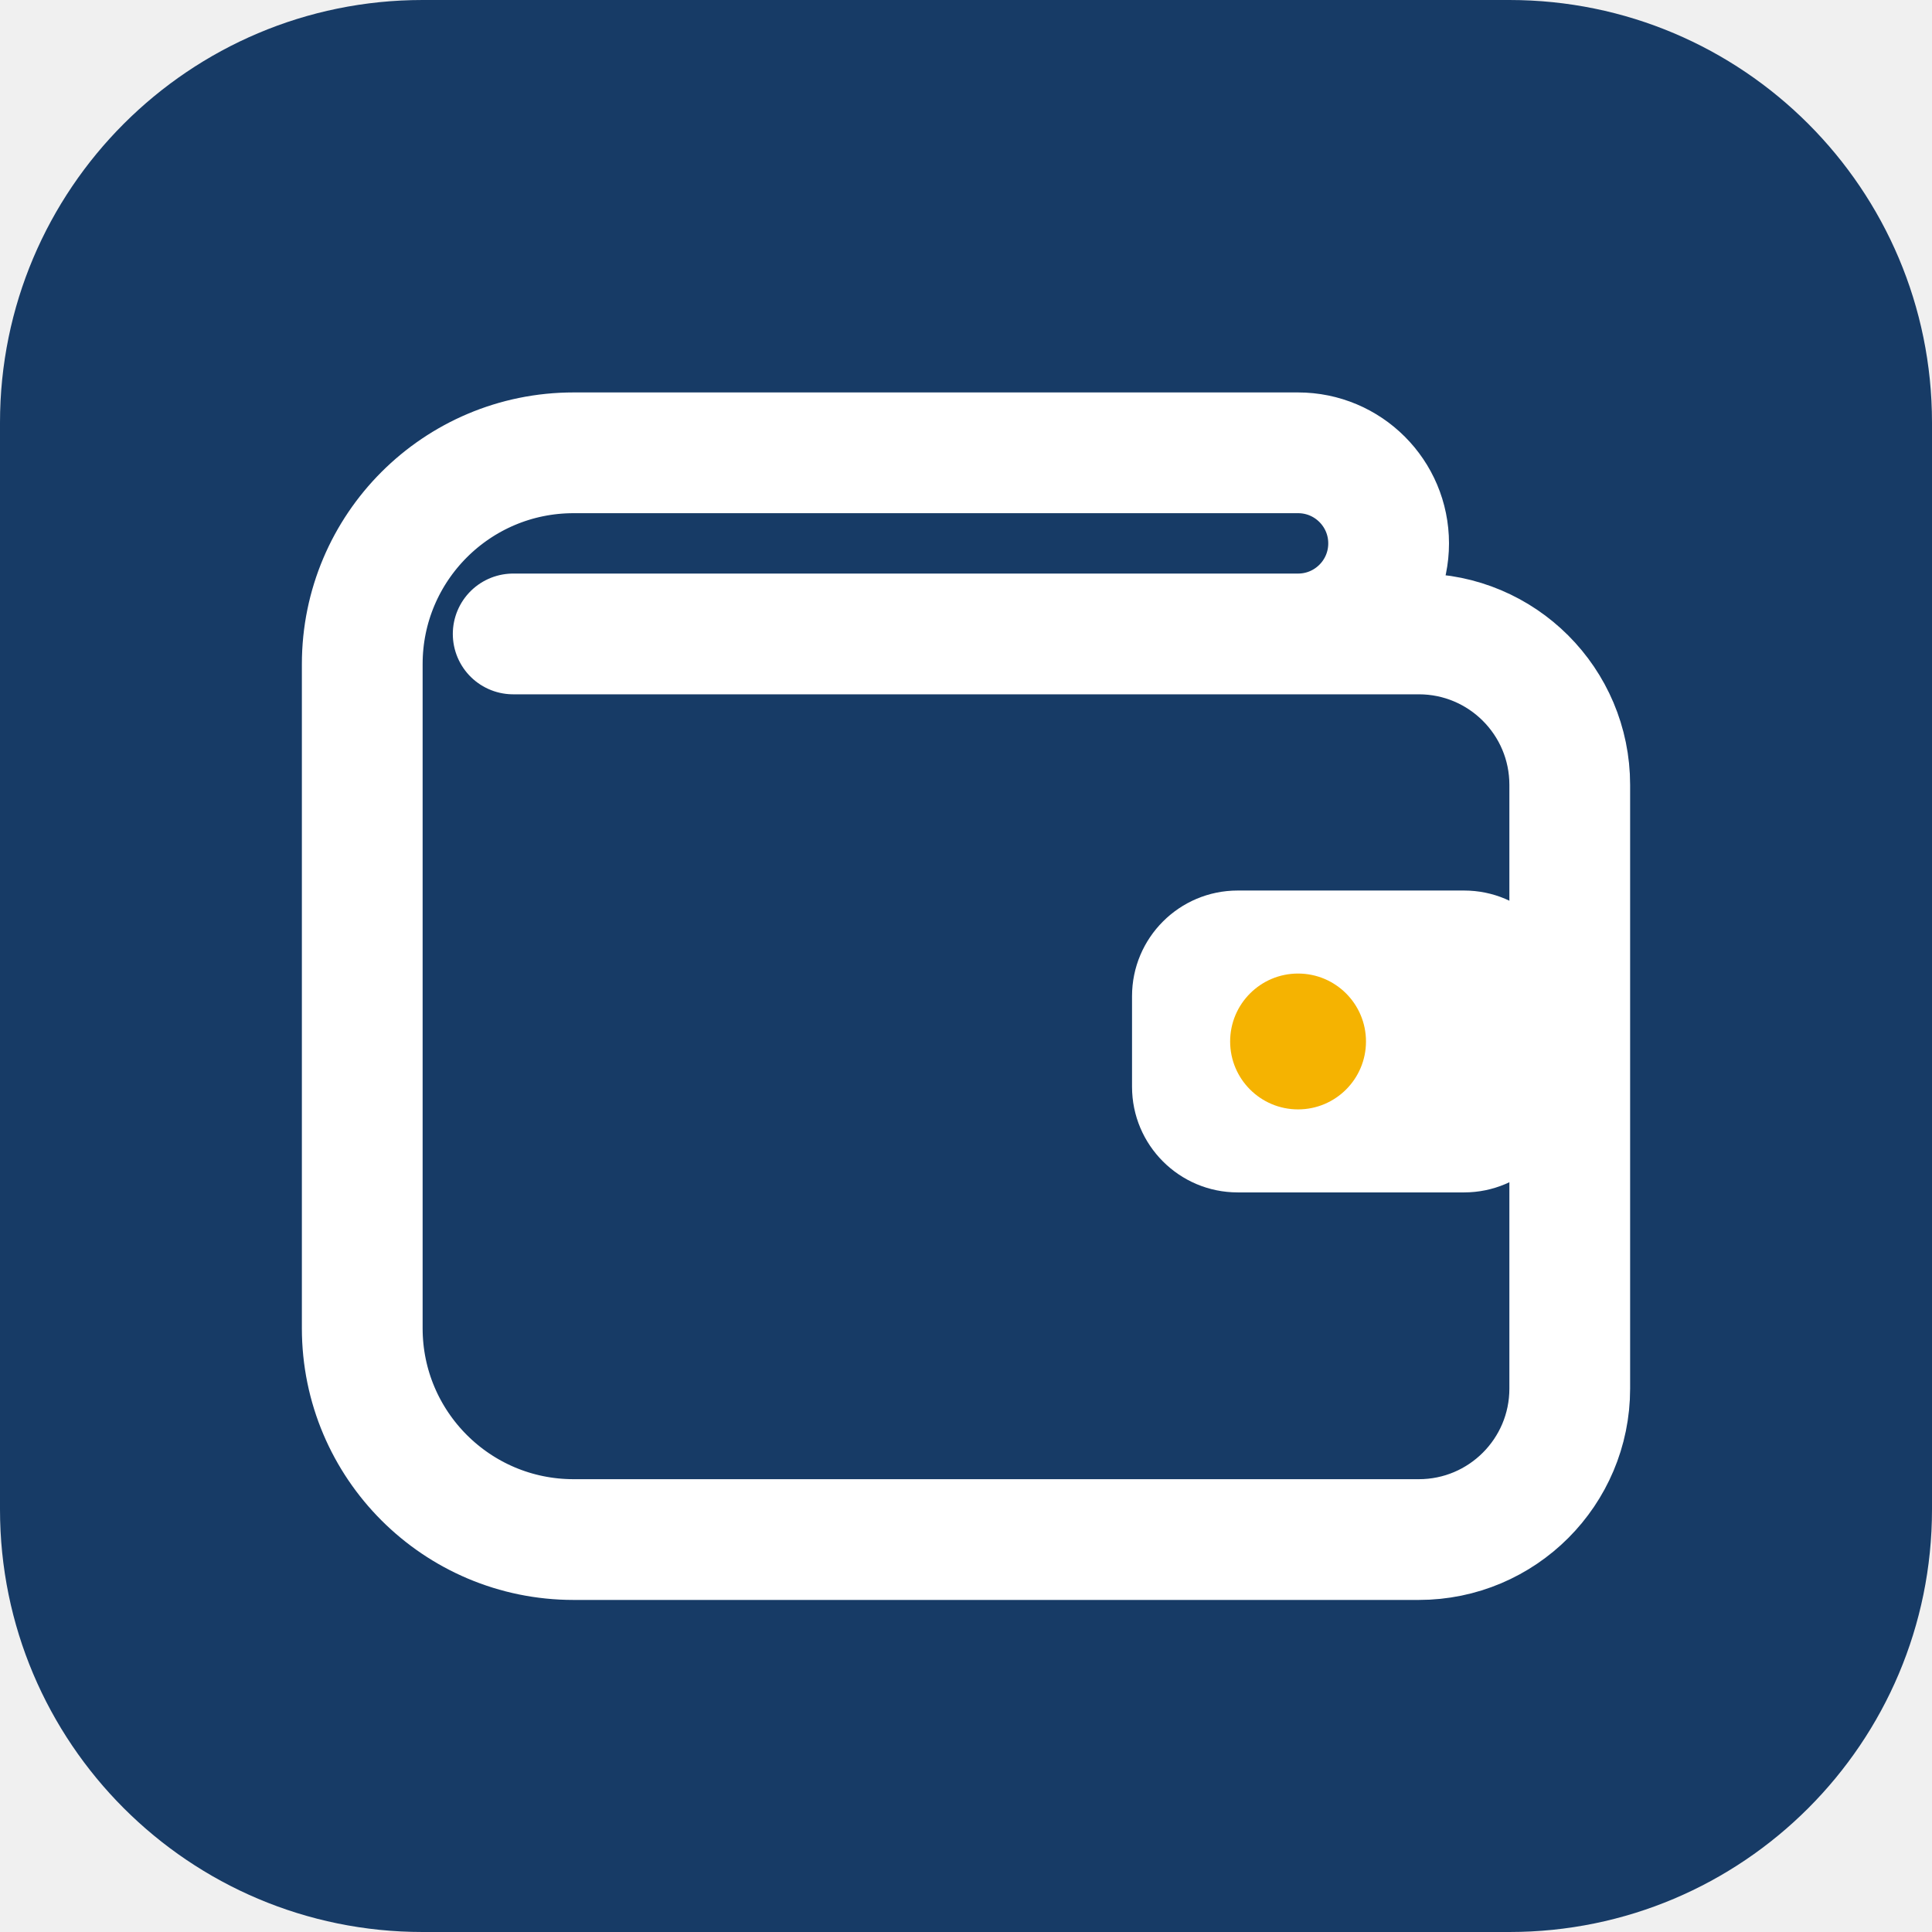
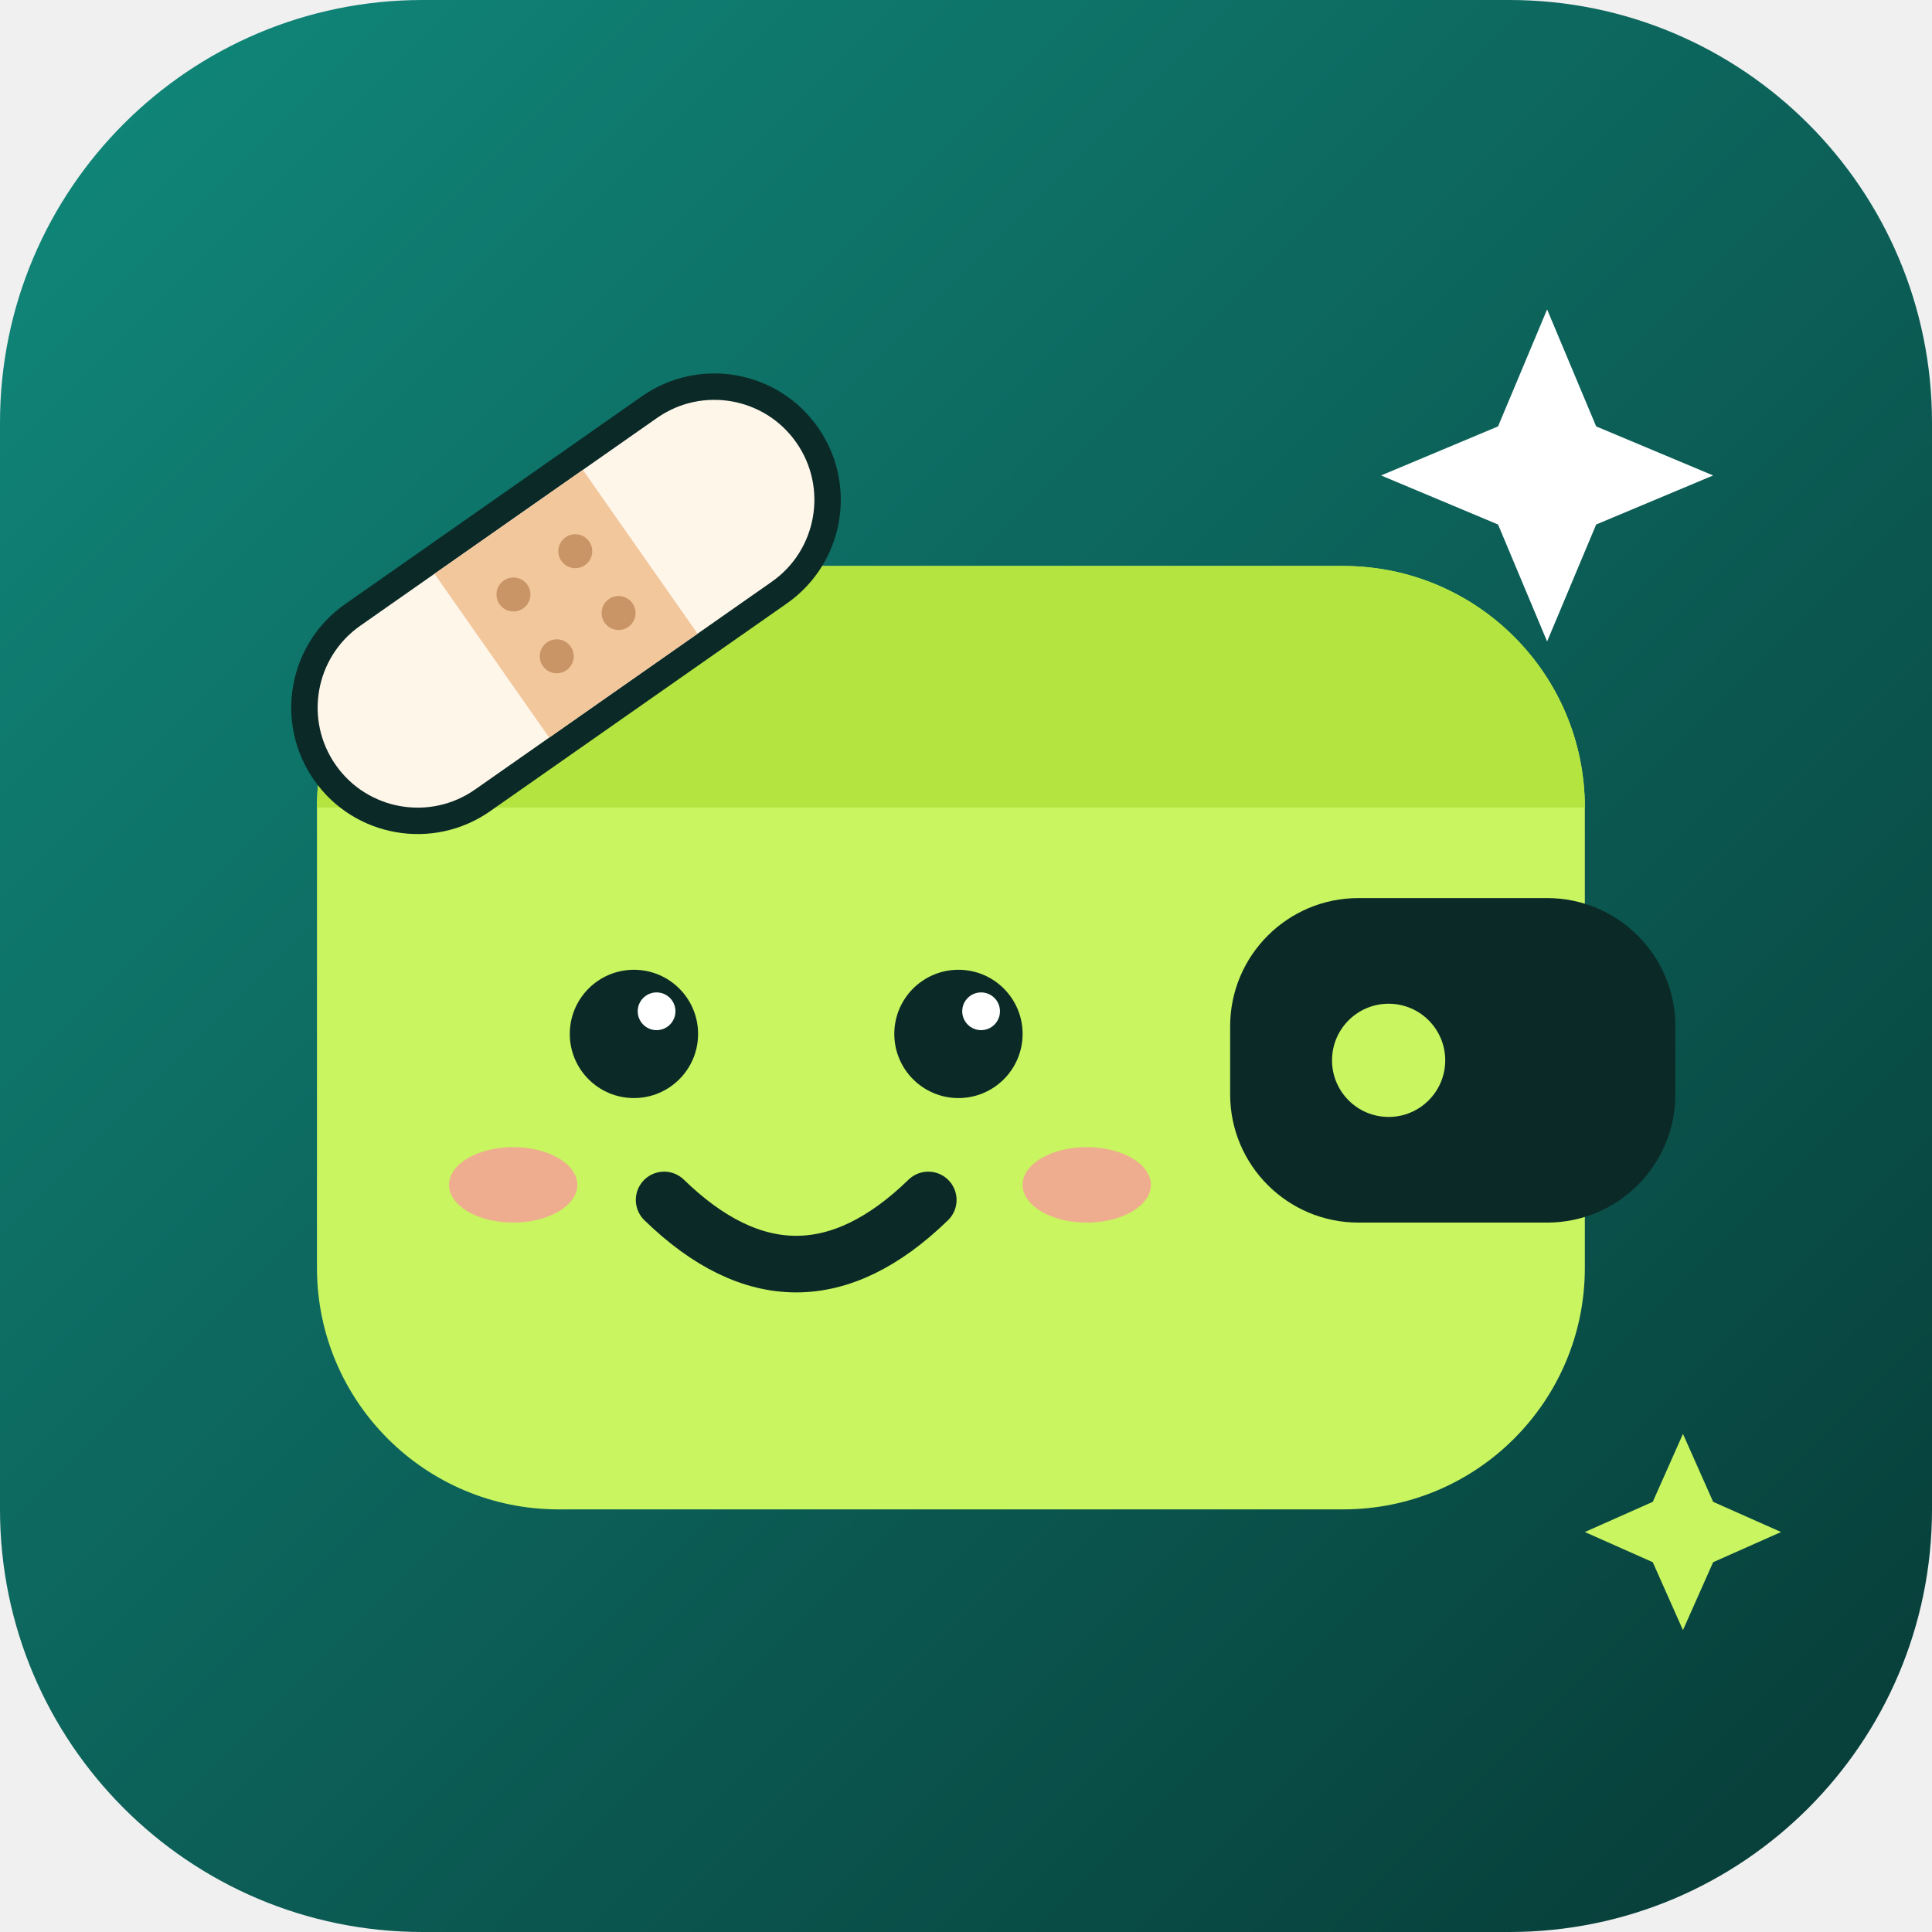
<svg xmlns="http://www.w3.org/2000/svg" viewBox="0 0 512 512">
-   <rect width="512" height="512" rx="112" fill="#173b66" />
-   <path d="M136 168h208a24 24 0 0 0 0-48H152a56 56 0 0 0-56 56v176a56 56 0 0 0 56 56h224a40 40 0 0 0 40-40V208a40 40 0 0 0-40-40H136" fill="none" stroke="#ffffff" stroke-width="32" stroke-linecap="round" stroke-linejoin="round" />
-   <rect x="300" y="236" width="116" height="80" rx="28" fill="#ffffff" />
-   <circle cx="344" cy="276" r="18" fill="#f5b301" />
+   <defs>
+     <linearGradient id="bg" x1="0" y1="0" x2="1" y2="1">
+       <stop offset="0" stop-color="#11897c" />
+       <stop offset="1" stop-color="#073a36" />
+     </linearGradient>
+   </defs>
+   <rect width="512" height="512" rx="112" fill="url(#bg)" />
+   <rect x="84" y="150" width="336" height="250" rx="64" fill="#c8f560" />
+   <path d="M84 214a64 64 0 0 1 64-64h208a64 64 0 0 1 64 64z" fill="#b3e43f" />
+   <rect x="326" y="238" width="118" height="86" rx="34" fill="#0b2a27" />
+   <circle cx="368" cy="281" r="15" fill="#c8f560" />
+   <circle cx="168" cy="274" r="17" fill="#0b2a27" />
+   <circle cx="254" cy="274" r="17" fill="#0b2a27" />
+   <circle cx="174" cy="268" r="5" fill="#ffffff" />
+   <circle cx="260" cy="268" r="5" fill="#ffffff" />
+   <path d="M176 318q35 34 70 0" fill="none" stroke="#0b2a27" stroke-width="15" stroke-linecap="round" />
+   <ellipse cx="136" cy="314" rx="17" ry="10" fill="#ff8fa3" opacity=".7" />
+   <ellipse cx="288" cy="314" rx="17" ry="10" fill="#ff8fa3" opacity=".7" />
+   <g transform="rotate(-35 150 160)">
+     <rect x="72" y="130" width="156" height="60" rx="30" fill="#fff6ea" stroke="#0b2a27" stroke-width="7" />
+     <rect x="126" y="133.5" width="48" height="53" fill="#f2c79c" />
+     <circle cx="140" cy="150" r="4.5" fill="#c99566" />
+     <circle cx="160" cy="150" r="4.5" fill="#c99566" />
+     <circle cx="140" cy="170" r="4.5" fill="#c99566" />
+     <circle cx="160" cy="170" r="4.5" fill="#c99566" />
+   </g>
+   <path d="M410 82l13 31 31 13-31 13-13 31-13-31-31-13 31-13z" fill="#ffffff" />
+   <path d="M446 380l8 18 18 8-18 8-8 18-8-18-18-8 18-8z" fill="#c8f560" />
</svg>
